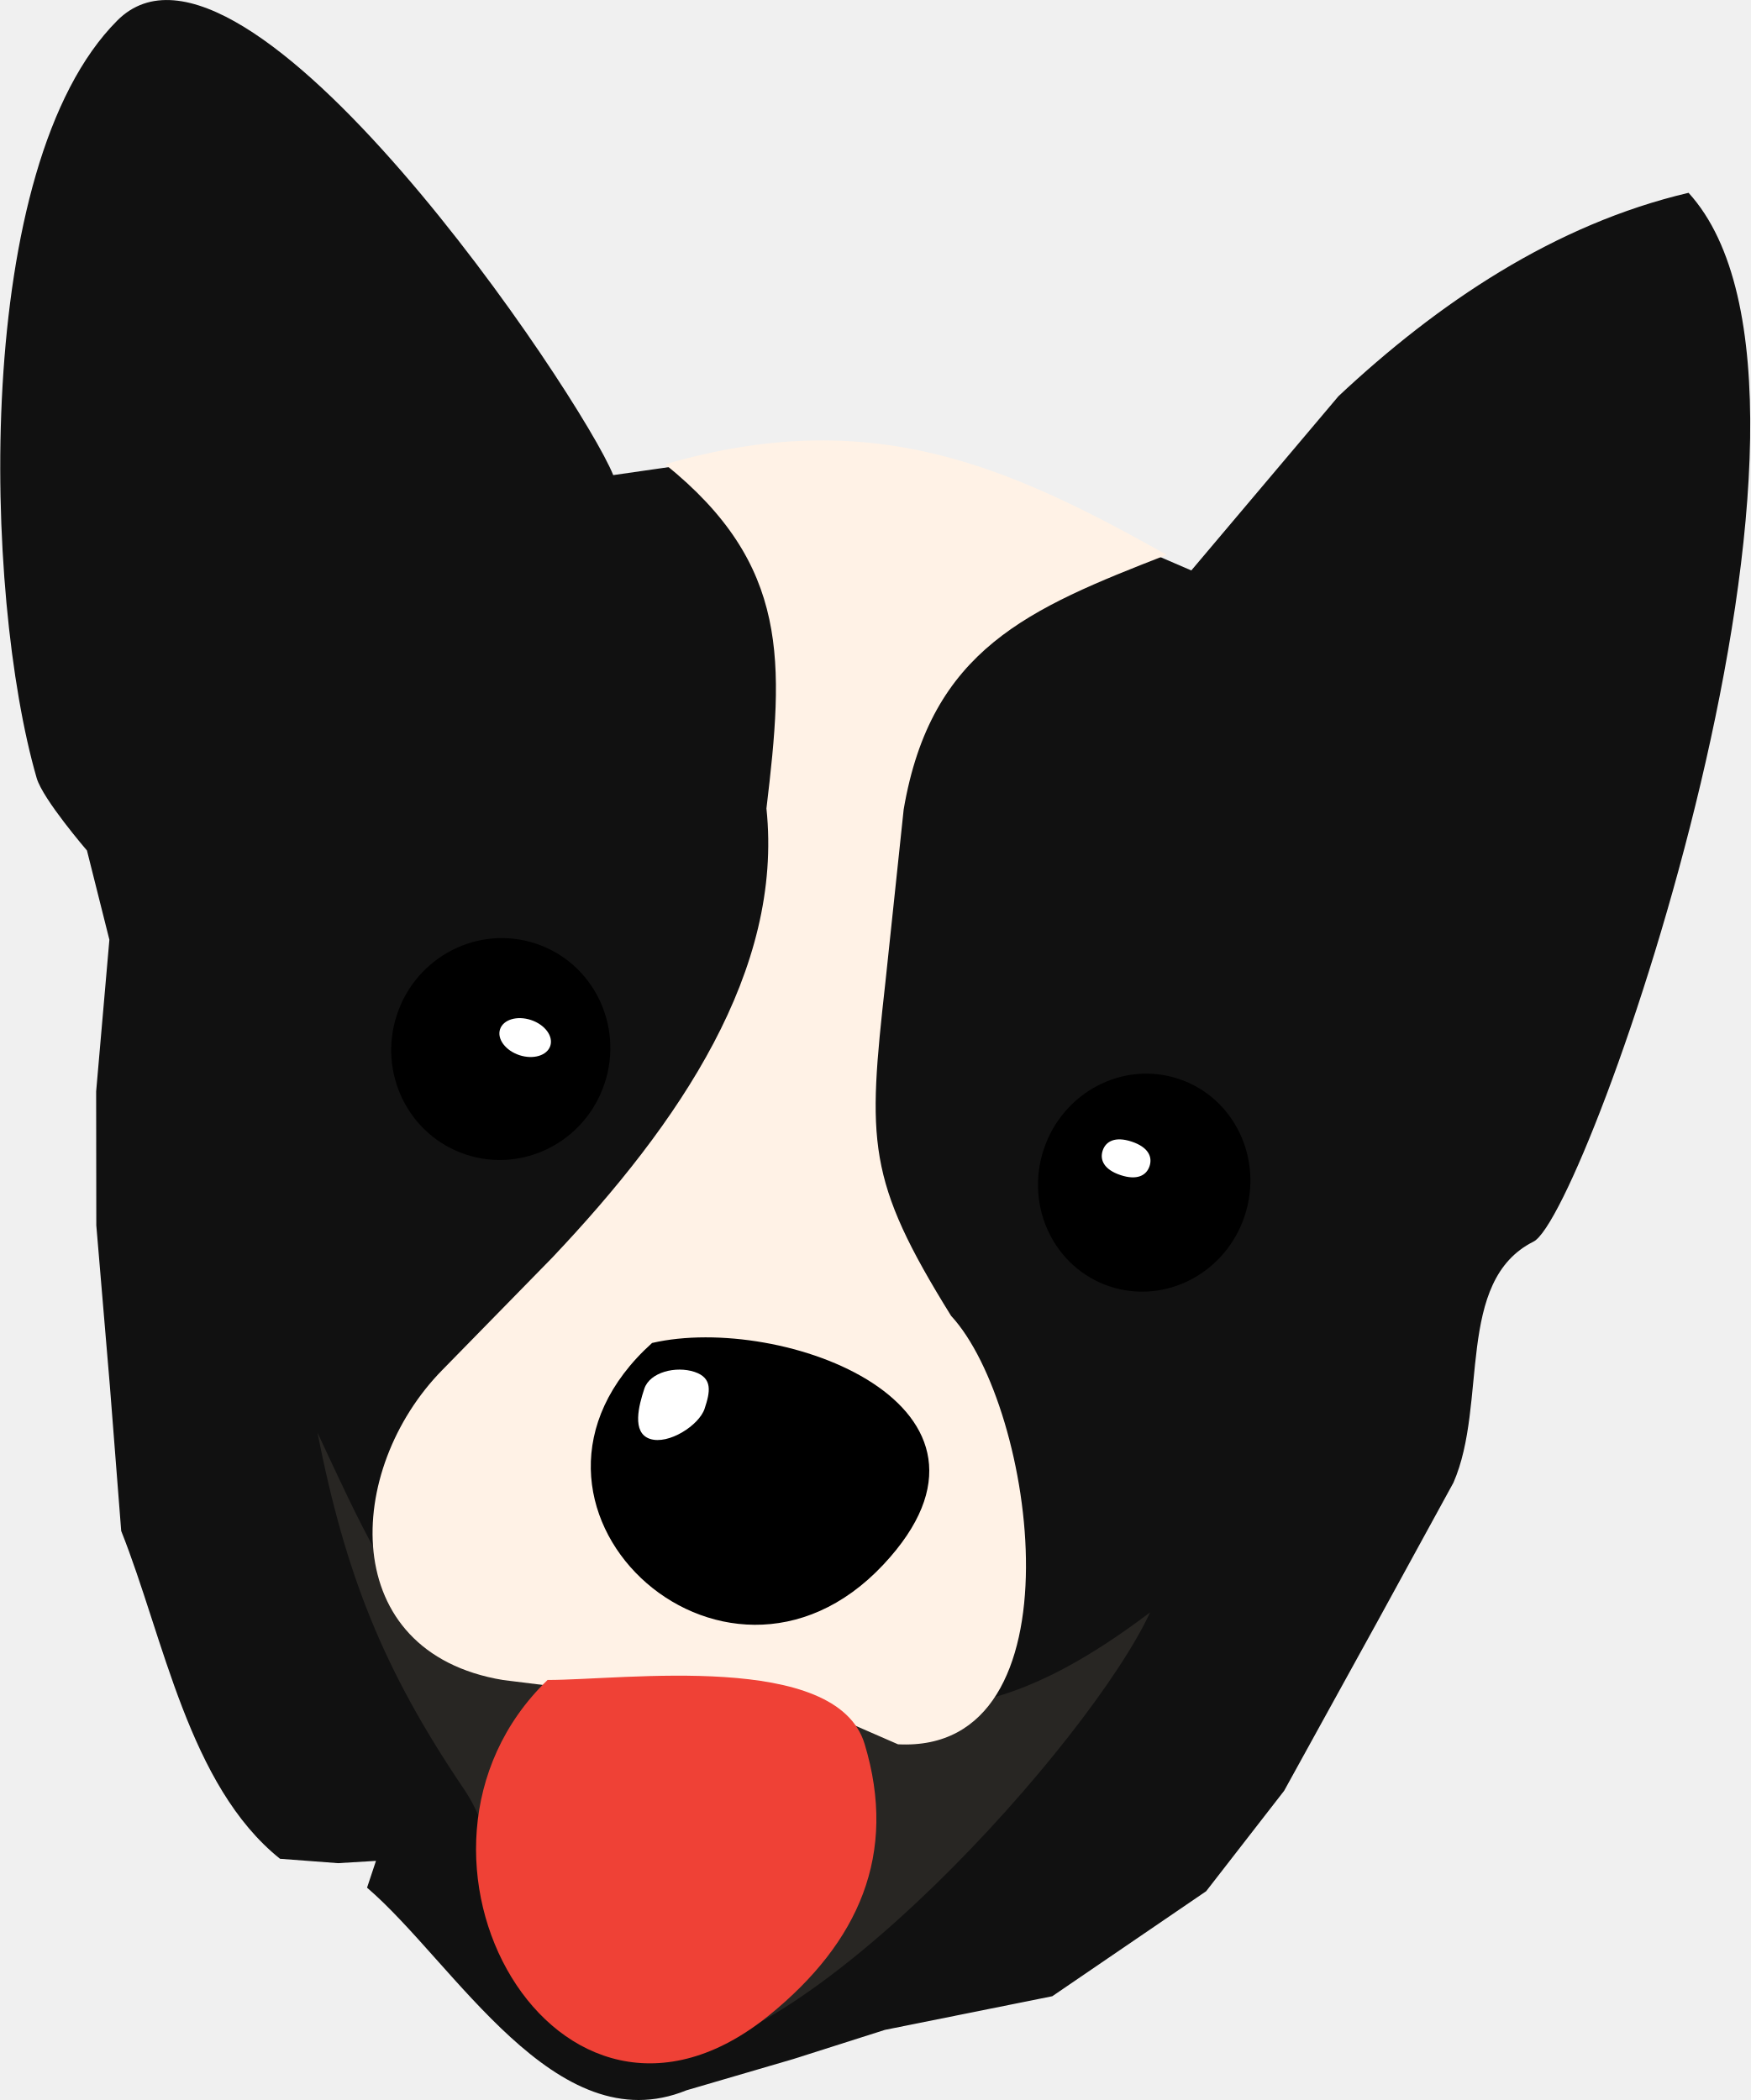
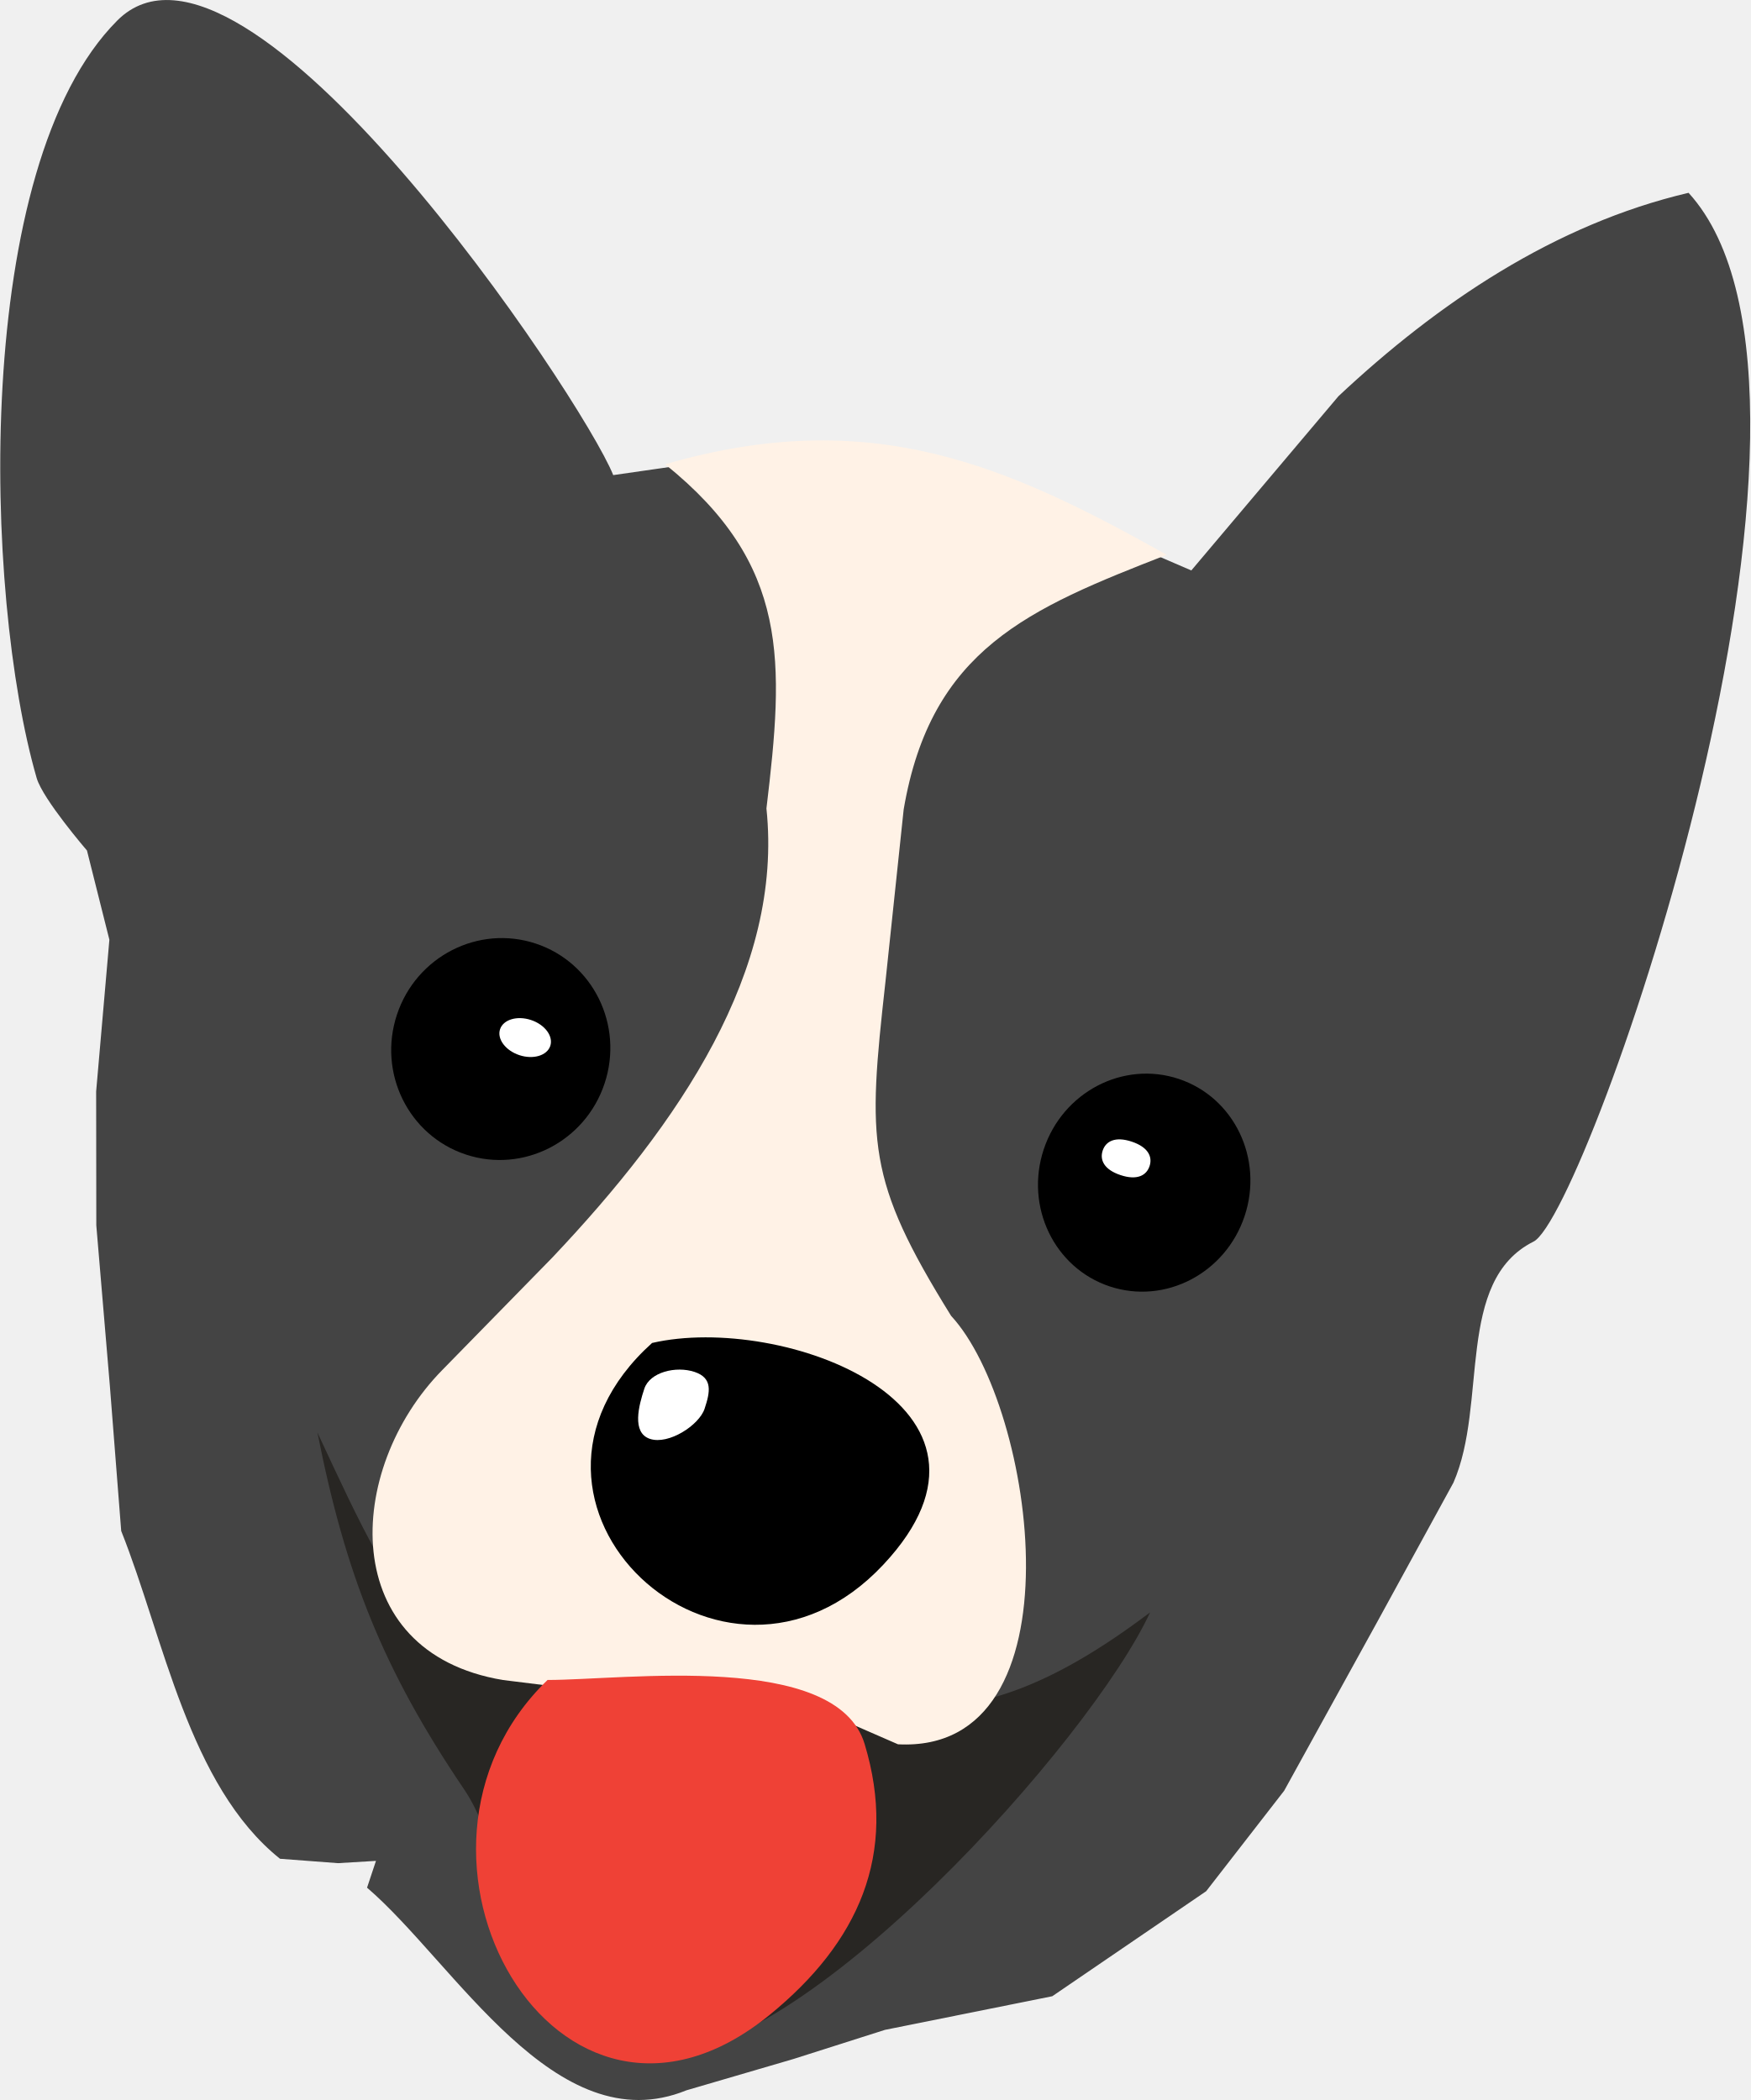
<svg xmlns="http://www.w3.org/2000/svg" width="340" height="408" viewBox="0 0 170.606 204.779">
-   <path fill="#111" d="M116.12 55.625l14.342-16.987c9.68-9.077 21.07-16.77 34.133-19.836 18.084 19.83-9.896 99.655-15.115 102.272-7.654 3.837-4.432 15.788-7.807 23.505l-7.383 13.496-9.12 16.547-7.604 9.798-15.002 10.24-16.313 3.28-8.917 2.84-10.44 3.056c-12.755 5.197-22.59-12.432-31.132-19.762l.87-2.613-3.7.223-5.657-.428c-8.914-7.146-11.305-21.487-15.48-31.965l-1.105-14.142-1.323-15.663-.015-13.054 1.29-14.795-2.185-8.7s-4.304-5-4.903-7.065c-5.17-17.84-6.318-59.665 7.86-73.872 12.376-12.404 45.29 36.708 48.348 44.33l15.23-2.19 15.446 1.506 11.1 3.687 14.584 6.295z" />
+   <path fill="#444" d="M116.12 55.625l14.342-16.987c9.68-9.077 21.07-16.77 34.133-19.836 18.084 19.83-9.896 99.655-15.115 102.272-7.654 3.837-4.432 15.788-7.807 23.505l-7.383 13.496-9.12 16.547-7.604 9.798-15.002 10.24-16.313 3.28-8.917 2.84-10.44 3.056c-12.755 5.197-22.59-12.432-31.132-19.762l.87-2.613-3.7.223-5.657-.428c-8.914-7.146-11.305-21.487-15.48-31.965l-1.105-14.142-1.323-15.663-.015-13.054 1.29-14.795-2.185-8.7s-4.304-5-4.903-7.065c-5.17-17.84-6.318-59.665 7.86-73.872 12.376-12.404 45.29 36.708 48.348 44.33l15.23-2.19 15.446 1.506 11.1 3.687 14.584 6.295z" />
  <path fill="#282623" d="M30.926 139.694c8.526 18.286 11.55 25.51 33.07 25.35 22.067-.166 28.49 6.978 48.103-7.812-5.737 12.417-33.933 44.045-48.76 43.264-16.833-.887-11.87-16.787-18.13-26.034-7.896-11.67-11.544-20.92-14.284-34.768z" />
  <path fill="#FFF2E6" d="M64.823 45.274c12.2 9.814 11.583 19.273 9.875 33.564 1.65 15.77-8.428 30.648-20.89 43.808L43.102 133.59c-9.552 9.72-10.298 27.533 5.906 30.234l10.444 1.295 10.555-.123 10.55 2.057 6.967 3.04c18.135.946 13.41-32.887 5.176-41.78-8.275-13.335-8.14-16.952-6.4-32.573l1.777-16.808c2.666-15.64 12.174-19.58 25.646-24.83-15.583-8.738-28.845-14.654-48.903-8.828z" />
  <ellipse transform="matrix(.949 .315 -.315 .949 34.733 -10.16)" cx="48.78" cy="102.308" rx="10.664" ry="10.836" />
  <ellipse transform="matrix(.949 .315 -.315 .949 42.041 -29.266)" cx="111.506" cy="115.349" rx="10.319" ry="10.663" />
  <path d="M63.55 130.958c12.673-2.926 37.083 6.11 22.542 21.62-15.656 16.706-39.832-6.035-22.543-21.62z" />
  <path fill="#fff" d="M68.67 137.37c-.54 1.62-3.523 3.542-5.328 2.94-1.803-.598-1.086-3.27-.548-4.893.54-1.622 3.09-2.236 4.894-1.637 1.8.6 1.52 1.967.98 3.59z" />
  <ellipse transform="matrix(.949 .315 -.315 .949 34.517 -10.964)" fill="#fff" cx="51.144" cy="101.192" rx="2.58" ry="1.805" />
  <path fill="#fff" d="M112.047 113.716c-.3.902-1.203 1.412-2.826.873s-2.042-1.49-1.743-2.393c.3-.9 1.205-1.41 2.828-.872 1.623.54 2.043 1.49 1.742 2.39z" />
  <path fill="#EF4136" d="M53.362 163.82c7.508.004 28.168-2.84 30.91 6.246 3.244 10.745-.582 19.346-9.273 26.42-20.775 16.918-39.08-15.814-21.638-32.666z" />
</svg>
